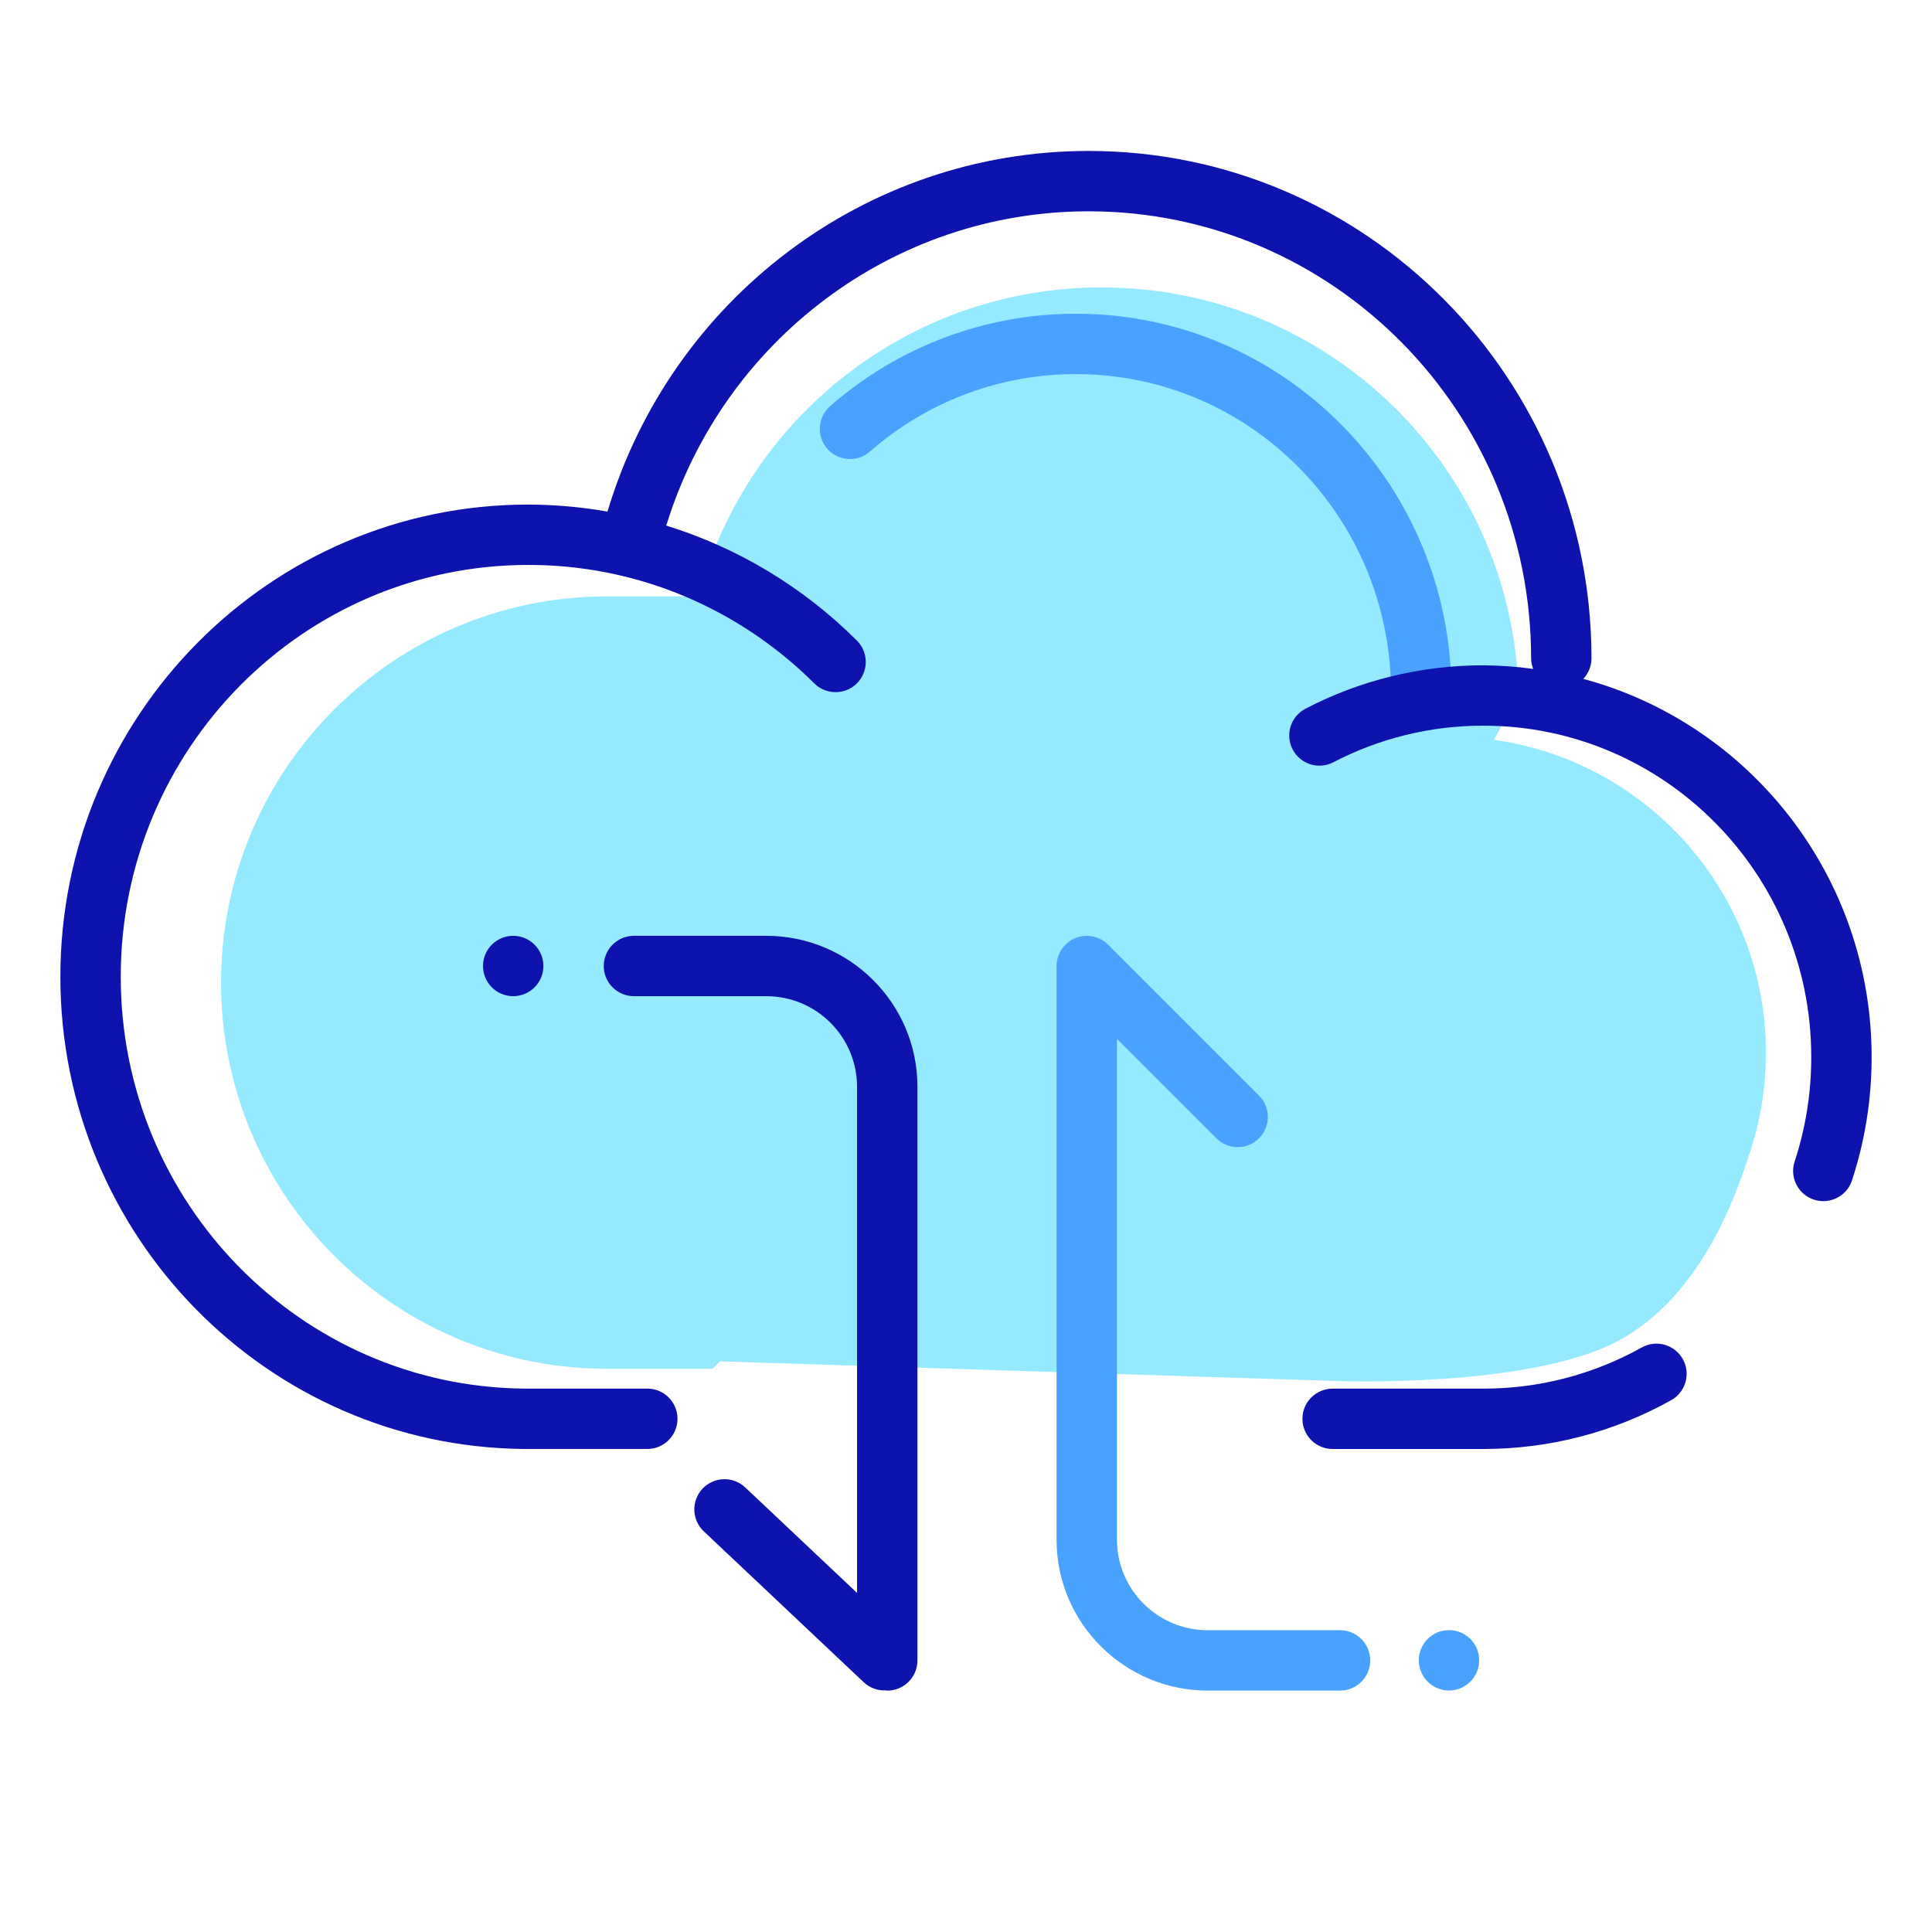
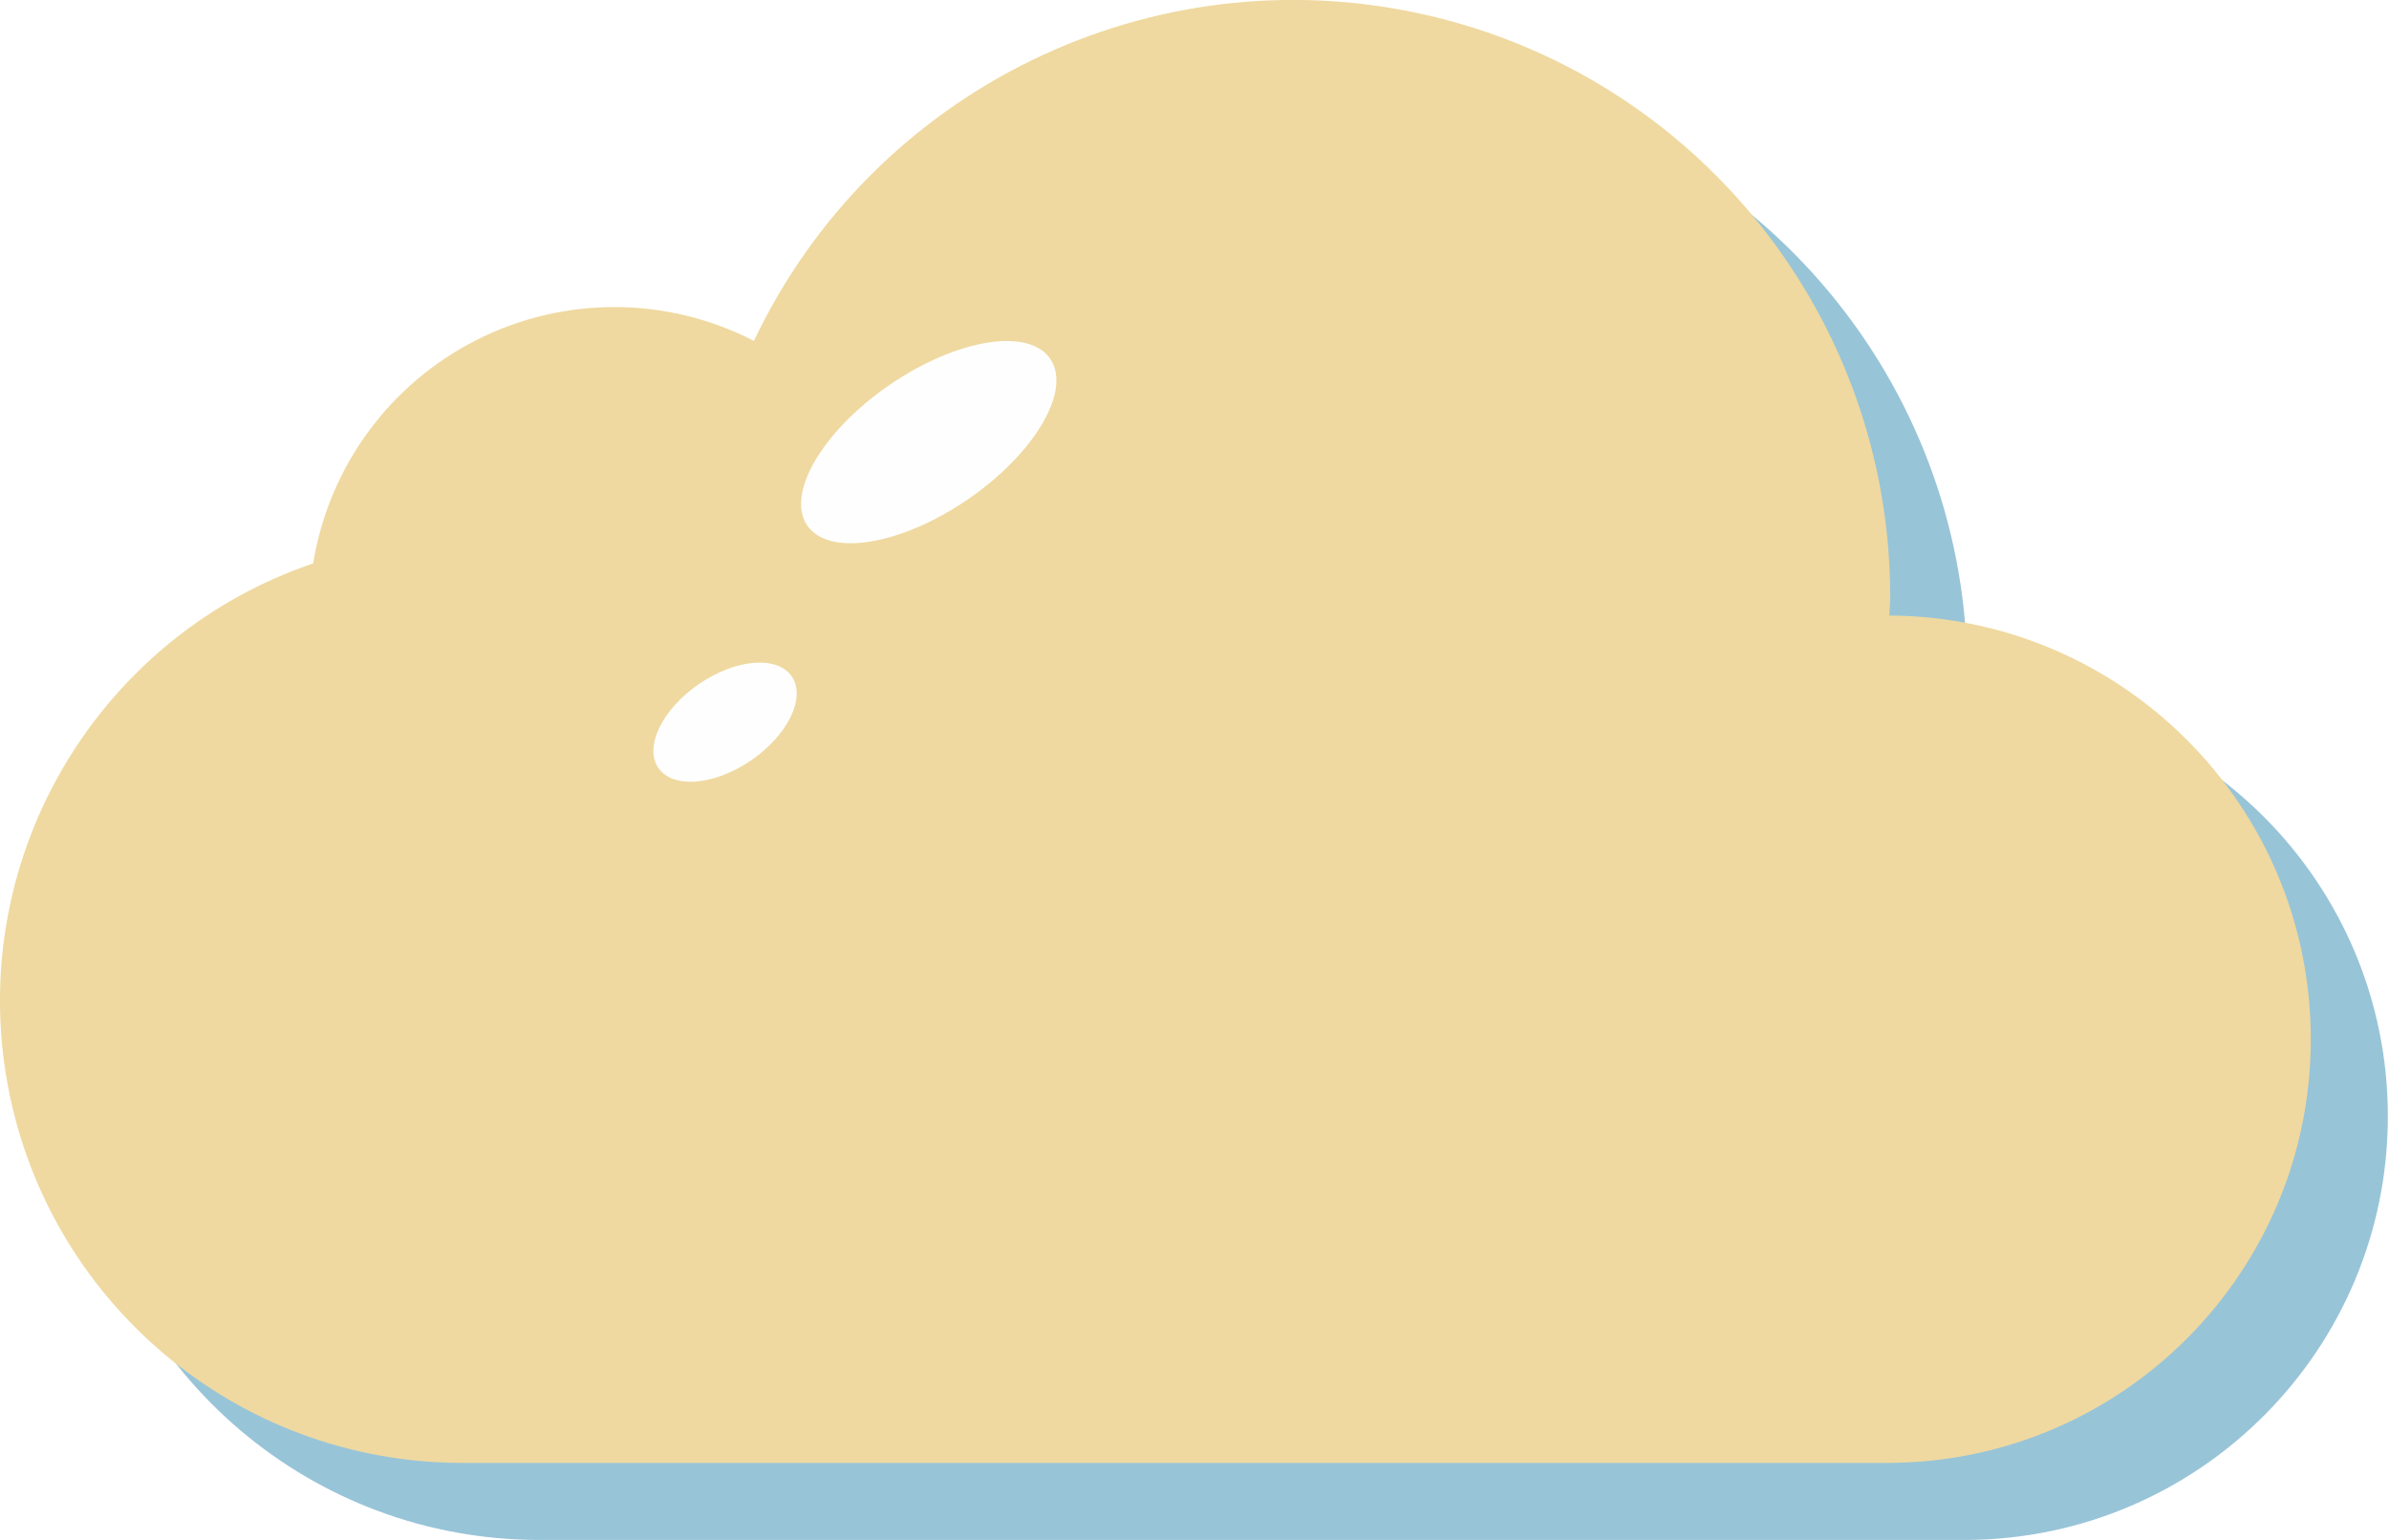
- <svg xmlns="http://www.w3.org/2000/svg" t="1685974229138" class="icon" viewBox="0 0 1024 1024" version="1.1" p-id="13770" width="200" height="200">
-   <path d="M583.904 152.336c-102.272 0-188.336 69.456-213.584 163.76h-48.448c-113.056 0-204.704 91.648-204.704 204.704 0 112.4 90.592 203.648 202.736 204.688h57.632l4.112-3.952 327.024 10.432s100.064 3.792 147.728-20.624 65.968-85.28 70.896-99.968c5.632-16.752 8.672-34.704 8.672-53.36 0-84.592-62.704-154.528-144.176-165.872l13.104-23.76c-2.64-119.776-100.576-216.048-220.992-216.048z" fill="#95EAFF" p-id="13771" />
-   <path d="M769.28 367.12c0-110.88-89.072-200.832-199.024-200.832a197.2 197.2 0 0 0-130.448 49.152 16 16 0 0 0 21.088 24.064 165.248 165.248 0 0 1 109.36-41.216c92.208 0 167.024 75.552 167.024 168.832a16 16 0 0 0 32 0z" fill="#49A3FE" p-id="13772" />
-   <path d="M768 880m-16 0a16 16 0 1 0 32 0 16 16 0 1 0-32 0Z" fill="#49A3FE" p-id="13773" />
-   <path d="M710.256 864.048H640.16A48.096 48.096 0 0 1 592 816.096V550.624l52.688 52.688a15.984 15.984 0 1 0 22.624-22.624l-80-80A16.016 16.016 0 0 0 560 512v304.096c0 44.112 35.92 79.952 80.16 79.952h70.096a16 16 0 0 0 0-32z" fill="#49A3FE" p-id="13774" />
-   <path d="M870.144 714.192A171.52 171.52 0 0 1 786.176 736h-79.856a16 16 0 0 0 0 32h79.872c35.296 0 69.344-8.992 99.568-25.872a16 16 0 1 0-15.616-27.936zM839.184 359.824a15.84 15.84 0 0 0 4.336-10.8C843.52 200.48 724.208 80 576.96 80c-118.544 0-221.376 78.864-254.992 191.152a247.04 247.04 0 0 0-41.968-3.728C142.992 267.424 32 379.52 32 517.712c0 137.296 109.616 248.992 245.616 250.272h65.472a16 16 0 0 0 0-32h-65.312C159.536 734.864 64 637.52 64 517.712c0-120.592 96.736-218.288 216-218.288 42.032 0 82.24 12.128 116.8 34.624a217.6 217.6 0 0 1 34.608 27.968 16 16 0 1 0 22.544-22.704 245.952 245.952 0 0 0-100.816-60.752C383.28 180.608 473.328 112 576.96 112c129.504 0 234.56 106.08 234.56 237.024 0 1.952 0.464 3.776 1.104 5.504a205.984 205.984 0 0 0-26.448-1.904c-33.312 0-65.504 8-94.464 23.12a16 16 0 0 0 14.8 28.368 171.456 171.456 0 0 1 79.664-19.488c95.968 0 173.824 78.624 173.824 175.68a177.12 177.12 0 0 1-9.024 56.016 16.016 16.016 0 0 0 30.352 10.112c7.04-21.136 10.672-43.392 10.672-66.128 0-96.144-64.864-176.848-152.816-200.48z" fill="#0F13AE" p-id="13775" />
-   <path d="M272 512m-16 0a16 16 0 1 0 32 0 16 16 0 1 0-32 0Z" fill="#0F13AE" p-id="13776" />
-   <path d="M406.096 496H336a16 16 0 0 0 0 32h70.096a48.096 48.096 0 0 1 48.16 47.952v268.336l-59.264-55.92a16 16 0 1 0-21.968 23.28l84.8 80a15.856 15.856 0 0 0 11.776 4.288c0.224 0.016 0.416 0.128 0.656 0.128a16 16 0 0 0 16-16V575.952c0-44.112-35.92-79.952-80.16-79.952z" fill="#0F13AE" p-id="13777" />
+ <svg xmlns="http://www.w3.org/2000/svg" width="129.158" height="83.28" viewBox="0 0 129.158 83.28">
+   <g id="云" transform="translate(-76.189 -168.553)">
+     <path id="路径_55" data-name="路径 55" d="M206.4,229.909c.008-.33.049-.656.049-.989a32.275,32.275,0,0,0-61.432-13.86,16.492,16.492,0,0,0-23.826,12.033,24.99,24.99,0,0,0,8.05,48.645h77.209v0a22.913,22.913,0,0,0-.049-45.825Z" transform="translate(-23.904 -23.906)" fill="#98c4d8" />
+     <path id="路径_56" data-name="路径 56" d="M178.331,201.836c.008-.33.049-.656.049-.989a32.275,32.275,0,0,0-61.432-13.86A16.492,16.492,0,0,0,93.121,199.02a24.99,24.99,0,0,0,8.05,48.645H178.38v0a22.913,22.913,0,0,0-.049-45.825Z" fill="#efd9a0" />
+     <path id="路径_57" data-name="路径 57" d="M368.28,302.769c1.172,1.707,5.063,1.071,8.689-1.42s5.616-5.894,4.444-7.6-5.063-1.071-8.689,1.42S367.108,301.063,368.28,302.769Z" transform="translate(-248.447 -105.796)" fill="#fefefe" />
+     <path id="路径_58" data-name="路径 58" d="M314.435,415.65c.782,1.138,3.029.951,5.02-.416s2.972-3.4,2.19-4.537-3.029-.951-5.02.416S313.653,414.512,314.435,415.65Z" transform="translate(-202.652 -205.566)" fill="#fefefe" />
+   </g>
</svg>
